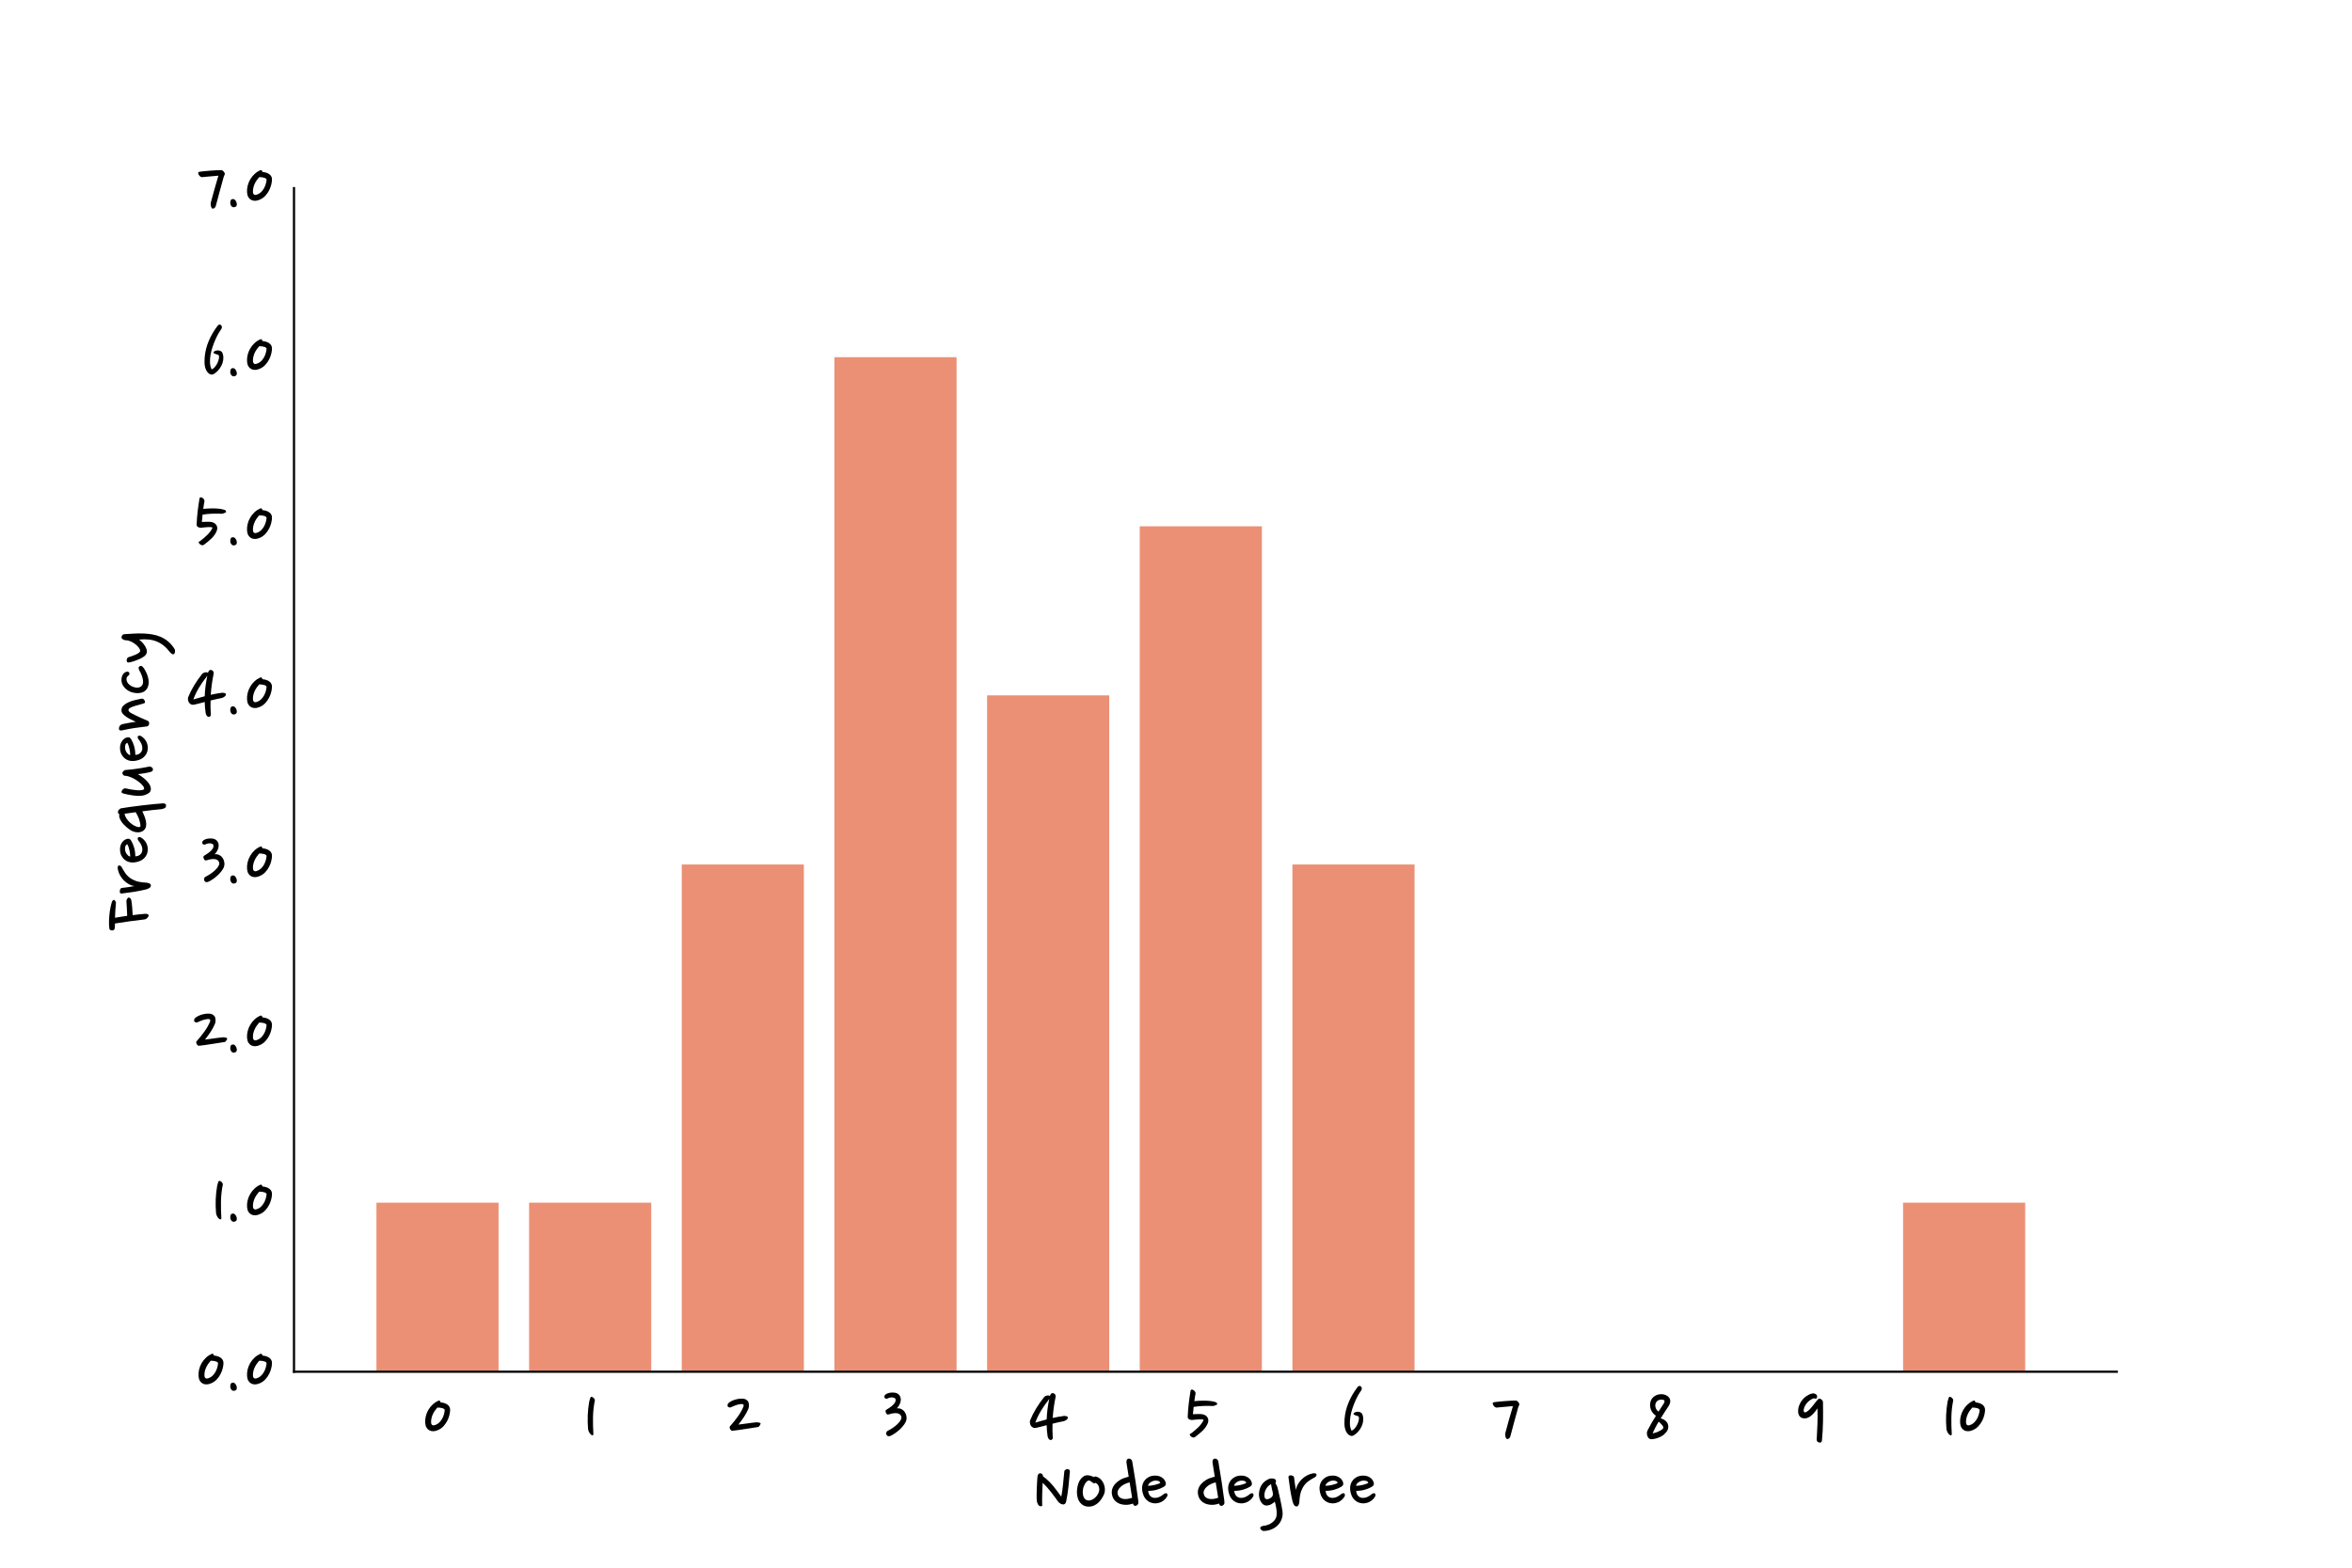
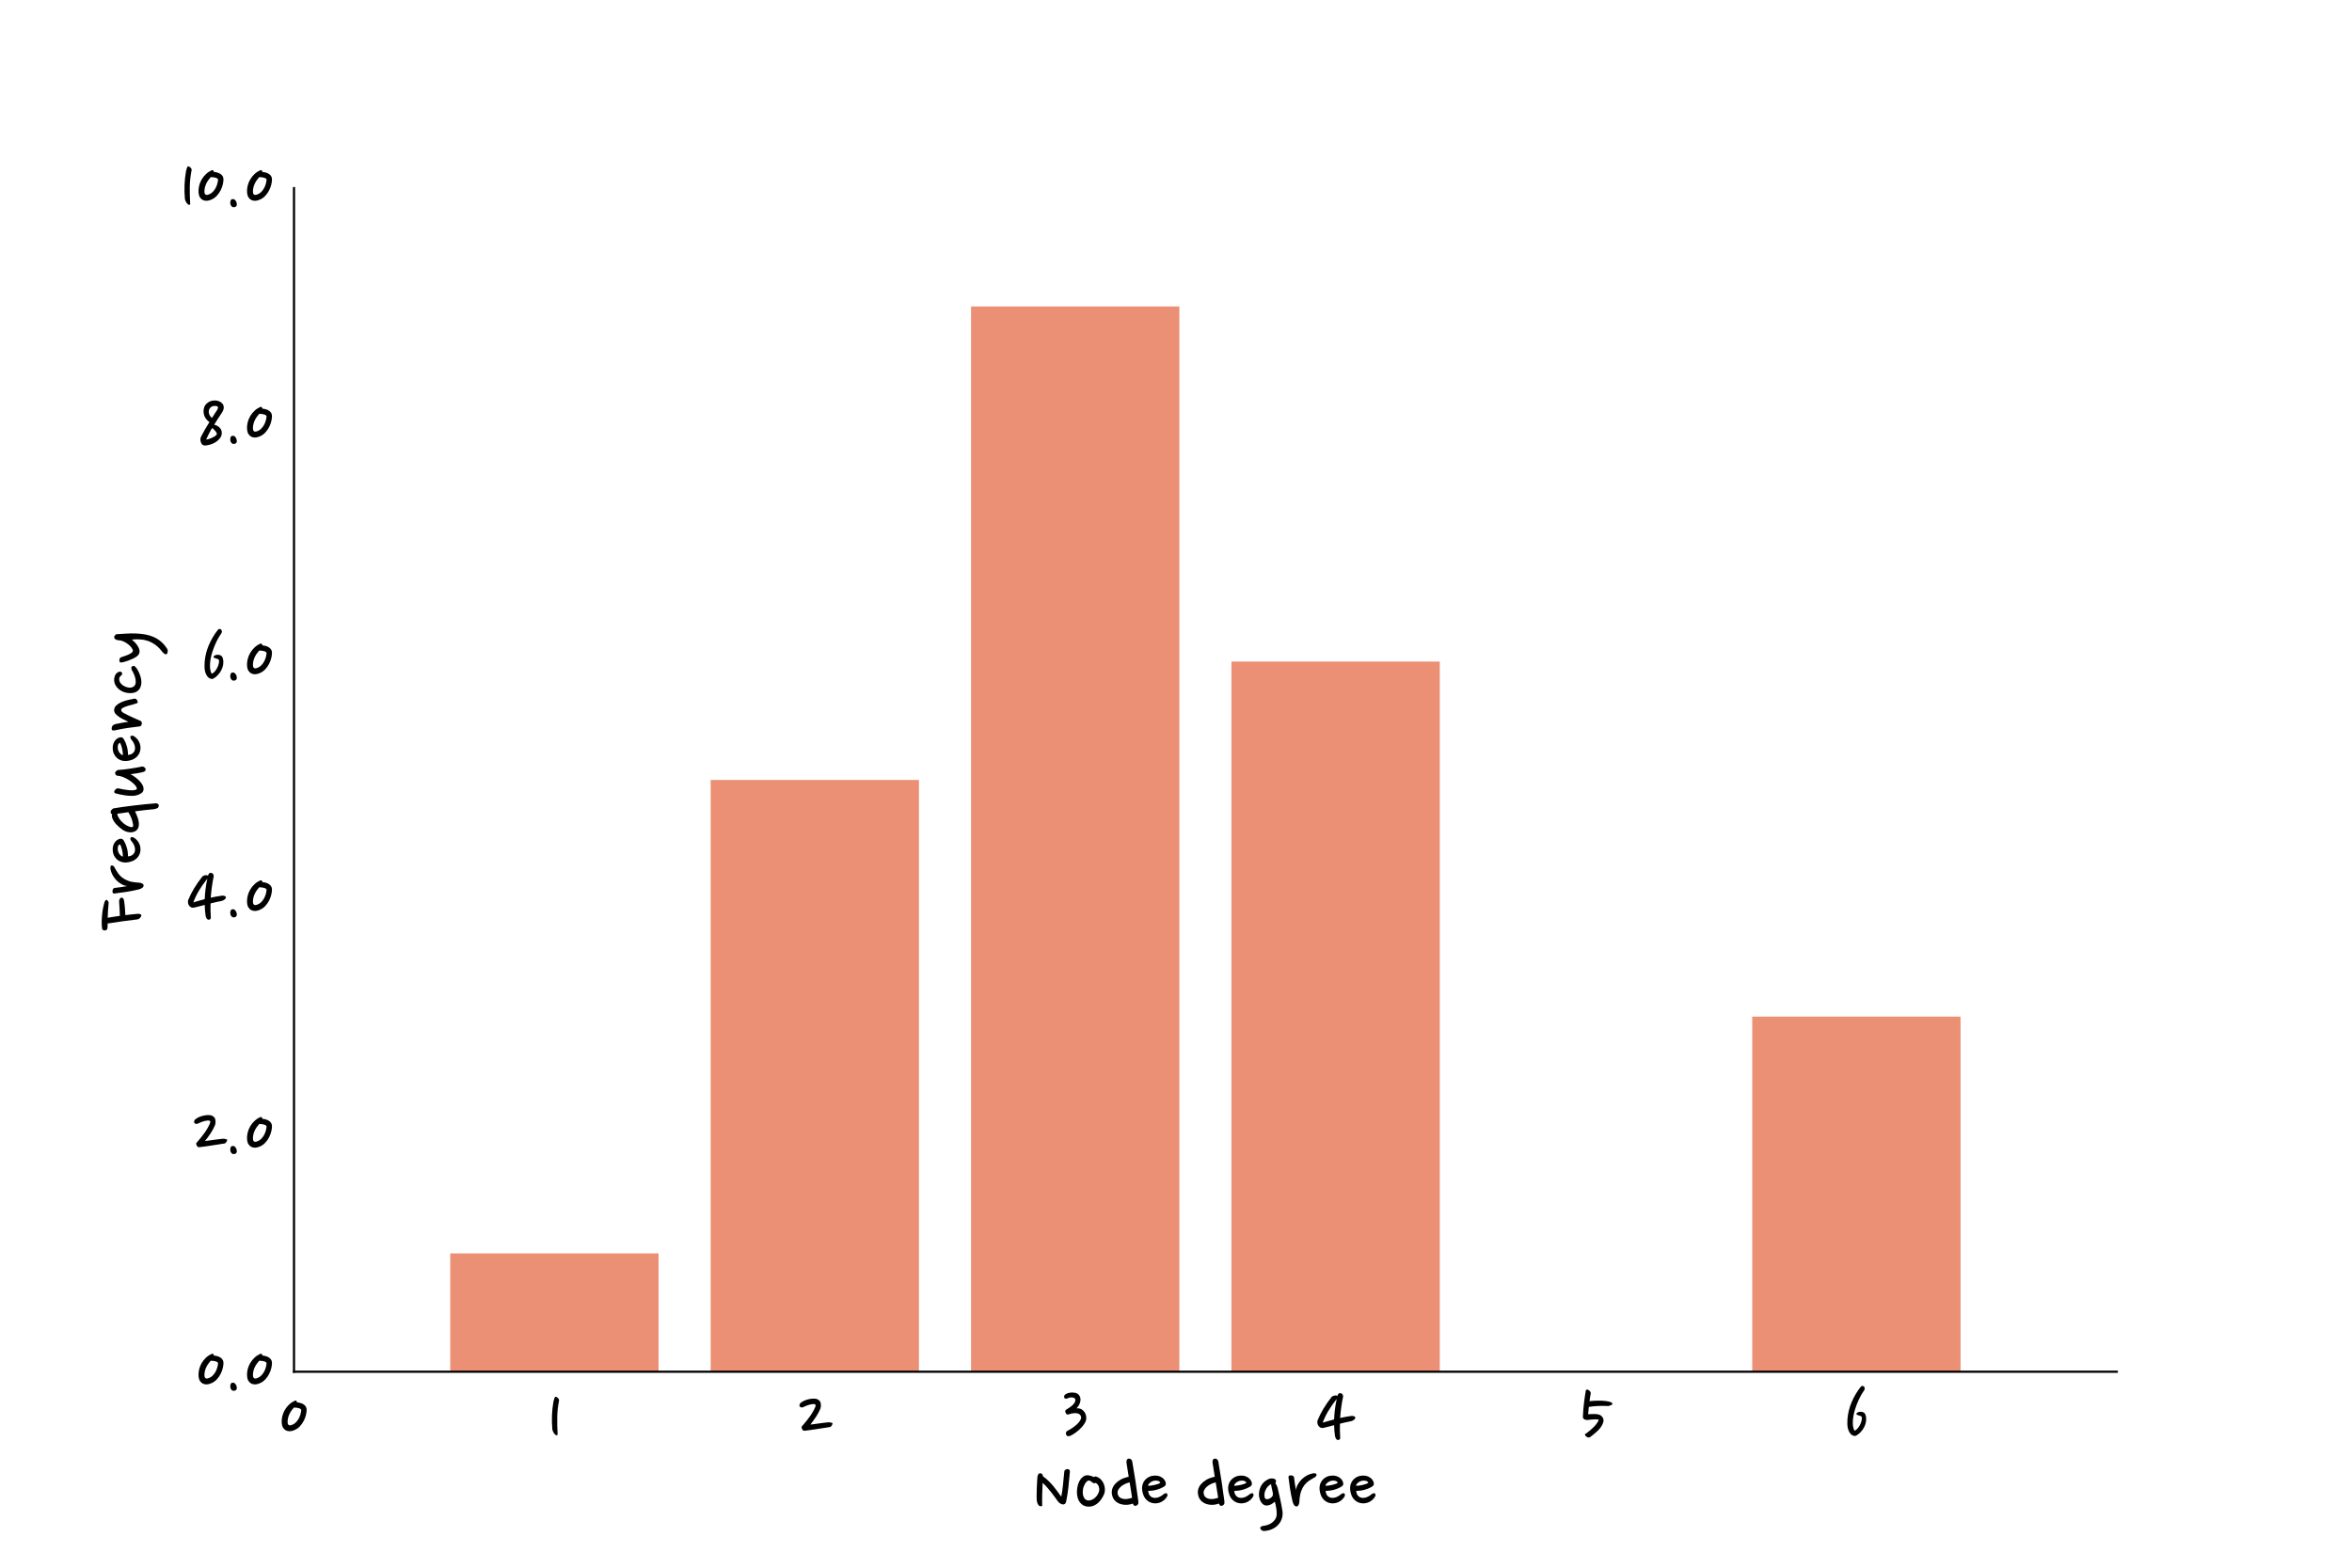
<svg xmlns="http://www.w3.org/2000/svg" xmlns:xlink="http://www.w3.org/1999/xlink" height="576pt" version="1.1" viewBox="0 0 864 576" width="864pt">
  <defs>
    <style type="text/css">
*{stroke-linecap:butt;stroke-linejoin:round;}
  </style>
  </defs>
  <g id="figure_1">
    <g id="patch_1">
      <path d="M 0 576  L 864 576  L 864 0  L 0 0  z " style="fill:none;" />
    </g>
    <g id="axes_1">
      <g id="patch_2">
        <path d="M 108 504  L 777.6 504  L 777.6 69.12  L 108 69.12  z " style="fill:none;" />
      </g>
      <g id="patch_3">
-         <path clip-path="url(#p23fd0039c5)" d="M 138.283 504  L 183.148 504  L 183.148 441.874  L 138.283 441.874  z " style="fill:#eb9074;" />
+         <path clip-path="url(#pcb026ac5ab)" d="M 165.394 504  L 241.92 504  L 241.92 460.512  L 165.394 460.512  z " style="fill:#eb9074;" />
      </g>
      <g id="patch_4">
-         <path clip-path="url(#p23fd0039c5)" d="M 194.364 504  L 239.228 504  L 239.228 441.874  L 194.364 441.874  z " style="fill:#eb9074;" />
+         <path clip-path="url(#pcb026ac5ab)" d="M 261.051 504  L 337.577 504  L 337.577 286.56  L 261.051 286.56  z " style="fill:#eb9074;" />
      </g>
      <g id="patch_5">
-         <path clip-path="url(#p23fd0039c5)" d="M 250.444 504  L 295.309 504  L 295.309 317.623  L 250.444 317.623  z " style="fill:#eb9074;" />
+         <path clip-path="url(#pcb026ac5ab)" d="M 356.709 504  L 433.234 504  L 433.234 112.608  L 356.709 112.608  z " style="fill:#eb9074;" />
      </g>
      <g id="patch_6">
-         <path clip-path="url(#p23fd0039c5)" d="M 306.525 504  L 351.389 504  L 351.389 131.246  L 306.525 131.246  z " style="fill:#eb9074;" />
+         <path clip-path="url(#pcb026ac5ab)" d="M 452.366 504  L 528.891 504  L 528.891 243.072  L 452.366 243.072  z " style="fill:#eb9074;" />
      </g>
      <g id="patch_7">
-         <path clip-path="url(#p23fd0039c5)" d="M 362.605 504  L 407.469 504  L 407.469 255.497  L 362.605 255.497  z " style="fill:#eb9074;" />
-       </g>
-       <g id="patch_8">
-         <path clip-path="url(#p23fd0039c5)" d="M 418.685 504  L 463.55 504  L 463.55 193.371  L 418.685 193.371  z " style="fill:#eb9074;" />
-       </g>
-       <g id="patch_9">
-         <path clip-path="url(#p23fd0039c5)" d="M 474.766 504  L 519.63 504  L 519.63 317.623  L 474.766 317.623  z " style="fill:#eb9074;" />
-       </g>
-       <g id="patch_10">
-         <path clip-path="url(#p23fd0039c5)" d="M 699.087 504  L 743.952 504  L 743.952 441.874  L 699.087 441.874  z " style="fill:#eb9074;" />
+         <path clip-path="url(#pcb026ac5ab)" d="M 643.68 504  L 720.206 504  L 720.206 373.536  L 643.68 373.536  z " style="fill:#eb9074;" />
      </g>
      <g id="matplotlib.axis_1">
        <g id="xtick_1">
          <g id="text_1">
            <defs>
              <path d="M 32.406 41.906  Q 32.406 39.594 31.656 36.25  Q 30.906 32.906 29.203 29.5  Q 27.5 26.094 24.75 23.094  Q 22 20.094 18 18.5  Q 15.5 17.406 13.047 17.344  Q 10.594 17.297 8.641 18.297  Q 6.703 19.297 5.391 21.344  Q 4.094 23.406 3.797 26.703  Q 3.5 30.594 4.453 34.547  Q 5.406 38.5 7.453 41.953  Q 9.5 45.406 12.391 48.094  Q 15.297 50.797 18.906 52.406  Q 19.703 52.797 20.453 52.344  Q 21.203 51.906 21.406 50.5  Q 26.594 50 29.5 47.75  Q 32.406 45.5 32.406 41.906  z M 10.594 26.906  Q 10.797 25.5 11.391 24.891  Q 12 24.297 12.797 24.094  Q 13.594 24 14.594 24.297  Q 15.594 24.594 16.547 25.047  Q 17.5 25.5 18.297 26.047  Q 19.094 26.594 19.594 27.094  Q 22.406 29.703 24.094 33.453  Q 25.797 37.203 26.203 41.703  Q 26.203 42.297 25.391 42.891  Q 24.594 43.5 23.344 43.844  Q 22.094 44.203 20.594 44.391  Q 19.094 44.594 17.703 44.5  Q 16.203 42.797 14.797 40.797  Q 13.406 38.797 12.406 36.547  Q 11.406 34.297 10.906 31.844  Q 10.406 29.406 10.594 26.906  z " id="NanumPen-Regular-48" />
            </defs>
-             <g transform="translate(154.9881 531.415)scale(0.32 -0.32)">
+             <g transform="translate(102.2725 531.415)scale(0.32 -0.32)">
              <use xlink:href="#NanumPen-Regular-48" />
            </g>
          </g>
        </g>
        <g id="xtick_2">
          <g id="text_2">
            <defs>
              <path d="M 10.5 13.406  Q 8.703 14.906 7.891 17.047  Q 7.094 19.203 7.094 19.906  Q 5.703 36 8.406 51.406  Q 8.906 53.5 9.5 55.203  Q 10.094 56.906 10.703 56.906  Q 11.406 56.906 12.203 56.5  Q 13 56.094 13.594 55.5  Q 14.203 54.906 14.547 54.203  Q 14.906 53.5 14.906 52.906  Q 12.906 43.094 12.75 33.344  Q 12.594 23.594 13.203 13.906  Q 13.203 12.906 12.297 12.703  Q 11.797 12.594 11.344 12.844  Q 10.906 13.094 10.5 13.406  z " id="NanumPen-Regular-49" />
            </defs>
-             <g transform="translate(213.756 531.415)scale(0.32 -0.32)">
+             <g transform="translate(200.6171 531.415)scale(0.32 -0.32)">
              <use xlink:href="#NanumPen-Regular-49" />
            </g>
          </g>
        </g>
        <g id="xtick_3">
          <g id="text_3">
            <defs>
              <path d="M 25.906 50.906  Q 27.203 46.703 25.797 43  Q 25 41 23.703 38.594  Q 22.406 36.203 20.797 33.75  Q 19.203 31.297 17.5 29.047  Q 15.797 26.797 14.406 25  Q 16.203 25.203 18.844 25.547  Q 21.5 25.906 24.344 26.297  Q 27.203 26.703 29.953 27.047  Q 32.703 27.406 34.906 27.594  Q 36 27.703 37.453 27.391  Q 38.906 27.094 39.406 26.906  Q 40 26.594 39.844 25.844  Q 39.703 25.094 39.203 24.297  Q 38.703 23.5 38.047 22.844  Q 37.406 22.203 37 22.203  Q 33.797 21.703 29.938 21.094  Q 26.094 20.5 22.188 19.891  Q 18.297 19.297 14.547 18.75  Q 10.797 18.203 7.797 17.906  Q 6.406 17.703 5.453 19  Q 4.5 20.297 4.297 21.703  Q 4.297 21.906 4.391 22.406  Q 4.5 22.906 5.594 24  Q 9.797 28.703 13.844 34.344  Q 17.906 40 20.203 45.594  Q 20.5 46.406 20.391 47.156  Q 20.297 47.906 20 48.094  Q 19.5 48.5 18.75 48.547  Q 18 48.594 17 48.5  Q 15.594 48.406 14.094 48  Q 12.594 47.594 11.141 47.094  Q 9.703 46.594 8.5 46.047  Q 7.297 45.5 6.406 45.094  Q 5.203 44.5 4.391 44.594  Q 3.594 44.703 3.047 45.047  Q 2.5 45.406 2.203 45.797  Q 1.906 46.203 1.906 46.406  Q 1.797 46.906 2 47.703  Q 2.203 48.5 2.406 49  Q 3.297 50.094 5.25 51.297  Q 7.203 52.5 9.75 53.344  Q 12.297 54.203 15.141 54.594  Q 18 55 20.906 54.594  Q 22.797 54.094 24.047 53.094  Q 25.297 52.094 25.906 50.906  z " id="NanumPen-Regular-50" />
            </defs>
-             <g transform="translate(266.6364 531.415)scale(0.32 -0.32)">
+             <g transform="translate(293.0743 531.415)scale(0.32 -0.32)">
              <use xlink:href="#NanumPen-Regular-50" />
            </g>
          </g>
        </g>
        <g id="xtick_4">
          <g id="text_4">
            <defs>
              <path d="M 26.594 27.797  Q 25.594 25.797 23.797 23.547  Q 22 21.297 19.641 19.141  Q 17.297 17 14.641 15.141  Q 12 13.297 9.406 12.094  Q 8.594 11.703 7.5 11.641  Q 6.406 11.594 5.703 12.094  Q 4.297 13.203 4.344 15  Q 4.406 16.797 6 17.797  Q 8.906 19.203 11.844 21.203  Q 14.797 23.203 17.047 25.344  Q 19.297 27.5 20.641 29.641  Q 22 31.797 21.797 33.594  Q 21.5 35.5 20.203 36.594  Q 18.906 37.703 16.953 38  Q 15 38.297 12.5 37.938  Q 10 37.594 7.5 36.703  Q 6.703 36.5 6 36.547  Q 5.297 36.594 4.797 37.203  Q 4 38.297 3.641 39.594  Q 3.297 40.906 4.203 41.797  Q 5.906 42.906 7.906 44.203  Q 9.906 45.5 11.594 47  Q 13.297 48.5 14.344 50.25  Q 15.406 52 15.094 54  Q 15 54.797 14.141 55.297  Q 13.297 55.797 12.094 56.047  Q 10.906 56.297 9.594 56.141  Q 8.297 56 7.203 55.594  Q 6.594 55.094 5.891 54.891  Q 5.203 54.703 4.5 54.703  Q 3.797 54.703 3.297 54.953  Q 2.797 55.203 2.594 55.594  Q 2.297 56.094 2.25 57.047  Q 2.203 58 2.703 58.594  Q 3.797 60.203 6.891 61.141  Q 10 62.094 14.297 61.594  Q 17.703 61 19.391 58.797  Q 21.094 56.594 21.094 53.594  Q 21.094 51.297 19.938 48.641  Q 18.797 46 16.5 43.594  Q 19.297 43.906 21.5 42.906  Q 23.703 41.906 25.094 40.094  Q 27.094 37.594 27.594 34.188  Q 28.094 30.797 26.594 27.797  z " id="NanumPen-Regular-51" />
            </defs>
-             <g transform="translate(324.1568 531.415)scale(0.32 -0.32)">
+             <g transform="translate(390.1714 531.415)scale(0.32 -0.32)">
              <use xlink:href="#NanumPen-Regular-51" />
            </g>
          </g>
        </g>
        <g id="xtick_5">
          <g id="text_5">
            <defs>
              <path d="M 2.406 29.594  Q 5.297 36.703 9.344 43.391  Q 13.406 50.094 18.797 56.906  Q 19.703 57.703 21.547 58.25  Q 23.406 58.797 24.703 58.094  Q 24.906 57.906 25 57.844  Q 25.094 57.797 25.203 57.594  Q 25.297 57.906 25.5 58.703  Q 26 59.906 26.891 60.656  Q 27.797 61.406 28.906 61.094  Q 30.594 60.594 31.25 59.547  Q 31.906 58.5 31.797 57  Q 30.594 51.297 29.75 45.344  Q 28.906 39.406 28.406 32.594  Q 31.406 33.297 34.594 33.844  Q 37.797 34.406 41.297 34.906  Q 41.906 35 42.656 34.891  Q 43.406 34.797 44.156 34.594  Q 44.906 34.406 45.344 34  Q 45.797 33.594 45.797 33  Q 45.797 31.594 44.188 30.391  Q 42.594 29.203 40.703 28.797  Q 37.5 28.203 34.391 27.5  Q 31.297 26.797 28.203 26  Q 28.094 22.203 28.141 18.203  Q 28.203 14.203 28.5 9.797  Q 28.594 8.594 27.75 7.891  Q 26.906 7.203 25.906 7.297  Q 24.5 7.406 23.594 8.906  Q 22.703 10.406 22.5 12.094  Q 22 15.203 21.797 18.203  Q 21.594 21.203 21.5 24.297  Q 18.594 23.5 15.594 22.75  Q 12.594 22 9.703 21.297  Q 7.5 20.797 5.953 21.5  Q 4.406 22.203 3.5 23.547  Q 2.594 24.906 2.344 26.547  Q 2.094 28.203 2.406 29.594  z M 24.5 54.5  Q 24.297 54.094 24 53.75  Q 23.703 53.406 23.5 53.094  Q 18.703 47.094 14.844 40.641  Q 11 34.203 8.406 27.203  Q 11.5 28.094 14.75 29.047  Q 18 30 21.5 30.906  Q 21.906 42.5 24.5 54.5  z " id="NanumPen-Regular-52" />
            </defs>
-             <g transform="translate(377.6122 531.415)scale(0.32 -0.32)">
+             <g transform="translate(483.2036 531.415)scale(0.32 -0.32)">
              <use xlink:href="#NanumPen-Regular-52" />
            </g>
          </g>
        </g>
        <g id="xtick_6">
          <g id="text_6">
            <defs>
              <path d="M 10.094 36.906  Q 12.906 36.906 15.906 37.094  Q 18.906 37.297 21.594 36.703  Q 25.094 35.906 26.797 33.203  Q 28.5 30.5 27.297 27  Q 26.406 24.5 24.797 22.203  Q 23.203 19.906 21.141 17.906  Q 19.094 15.906 16.844 14.094  Q 14.594 12.297 12.5 10.703  Q 11.094 9.797 9.594 10.344  Q 8.094 10.906 7.297 11.906  Q 5.297 14.203 7.906 14.797  Q 13 18.594 16.703 22.344  Q 20.406 26.094 22.203 30  Q 22.406 30.703 21.094 30.891  Q 19.797 31.094 17.844 31  Q 15.906 30.906 13.594 30.703  Q 11.297 30.5 9.5 30.297  Q 8.906 30.203 8 30.297  Q 7.094 30.406 6.188 30.797  Q 5.297 31.203 4.688 31.953  Q 4.094 32.703 4.094 33.906  Q 4.406 41.797 5.344 49.594  Q 6.297 57.406 7.406 63.906  Q 7.594 64.906 8.344 65.094  Q 9.094 65.297 9.906 65  Q 11.594 64.203 12.438 62.953  Q 13.297 61.703 13.094 60.594  Q 12.703 58.594 12.344 56.391  Q 12 54.203 11.703 51.906  Q 17.094 52.406 21.844 52.453  Q 26.594 52.5 30.5 52  Q 31.797 51.797 33.141 51.547  Q 34.5 51.297 36 50.797  Q 37.094 50.594 37.688 49.547  Q 38.297 48.5 37.5 47.797  Q 35.797 47 34.641 46.641  Q 33.5 46.297 33.297 46.297  Q 21.203 46.906 10.906 45.297  Q 10.703 43 10.5 40.844  Q 10.297 38.703 10.094 36.906  z " id="NanumPen-Regular-53" />
            </defs>
-             <g transform="translate(434.9901 531.415)scale(0.32 -0.32)">
+             <g transform="translate(580.1582 531.415)scale(0.32 -0.32)">
              <use xlink:href="#NanumPen-Regular-53" />
            </g>
          </g>
        </g>
        <g id="xtick_7">
          <g id="text_7">
            <defs>
              <path d="M 23.703 64.297  Q 22.203 62.297 20.344 59.094  Q 18.5 55.906 16.75 51.906  Q 15 47.906 13.5 43.406  Q 12 38.906 11.25 34.453  Q 10.5 30 10.641 25.844  Q 10.797 21.703 12.297 18.406  Q 12.406 18 12.797 18  Q 14.406 18.594 16.047 20.438  Q 17.703 22.297 18.891 24.641  Q 20.094 27 20.688 29.453  Q 21.297 31.906 20.906 33.594  Q 20.703 34.5 19.547 34.844  Q 18.406 35.203 17.203 35.547  Q 16 35.906 15.203 36.406  Q 14.406 36.906 15 38.094  Q 15.203 38.297 15.703 38.641  Q 16.203 39 17 39.297  Q 17.797 39.594 18.797 39.688  Q 19.797 39.797 21 39.594  Q 22.406 39.406 23.703 38.406  Q 25 37.406 25.5 35.094  Q 26.297 31.906 25.797 28.594  Q 25.297 25.297 23.797 22.297  Q 22.297 19.297 20 16.75  Q 17.703 14.203 15 12.594  Q 13.797 11.906 12.5 11.906  Q 9.5 12.5 7.75 14.703  Q 6 16.906 5.203 19.75  Q 4.406 22.594 4.344 25.75  Q 4.297 28.906 4.5 31.406  Q 5.297 41.297 9.25 50.641  Q 13.203 60 19.5 68.094  Q 20.297 69.203 21.297 69.344  Q 22.297 69.5 23.094 68.906  Q 23.797 68.406 24.188 67.156  Q 24.594 65.906 23.703 64.297  z " id="NanumPen-Regular-54" />
            </defs>
-             <g transform="translate(492.478 531.415)scale(0.32 -0.32)">
+             <g transform="translate(677.2229 531.415)scale(0.32 -0.32)">
              <use xlink:href="#NanumPen-Regular-54" />
            </g>
          </g>
        </g>
-         <g id="xtick_8">
-           <g id="text_8">
-             <defs>
-               <path d="M 30.797 44.594  Q 28.297 36 26.094 27.453  Q 23.906 18.906 21.797 11.406  Q 21.406 9.797 20.094 8.938  Q 18.797 8.094 17.797 8.5  Q 17.297 8.703 16.891 9.391  Q 16.5 10.094 16.25 11.047  Q 16 12 15.953 13.047  Q 15.906 14.094 16 15  Q 17.703 21.297 19.953 29.547  Q 22.203 37.797 24.797 46.203  Q 22.406 46 19.797 45.75  Q 17.203 45.5 14.703 45.297  Q 12.203 45.094 10 44.891  Q 7.797 44.703 6.203 44.5  Q 4.5 44.5 3.047 46.094  Q 1.594 47.703 1.594 49.406  Q 1.594 49.906 2.094 50.25  Q 2.594 50.594 3.094 50.703  Q 5.703 51.094 9 51.391  Q 12.297 51.703 15.688 51.953  Q 19.094 52.203 22.344 52.391  Q 25.594 52.594 28.094 52.594  Q 28.703 52.594 29.453 52.141  Q 30.203 51.703 30.797 51  Q 31.406 50.297 31.797 49.5  Q 32.203 48.703 32.203 48.094  z " id="NanumPen-Regular-55" />
-             </defs>
-             <g transform="translate(547.8384 531.415)scale(0.32 -0.32)">
-               <use xlink:href="#NanumPen-Regular-55" />
-             </g>
-           </g>
-         </g>
-         <g id="xtick_9">
-           <g id="text_9">
-             <defs>
-               <path d="M 18.703 32  Q 22.594 30.906 24.844 28.453  Q 27.094 26 27.094 22.5  Q 27.094 19.203 24.797 16.344  Q 22.5 13.5 19.297 11.594  Q 18.5 11.094 16.797 10.344  Q 15.094 9.594 13.141 9.047  Q 11.203 8.5 9.203 8.25  Q 7.203 8 5.703 8.594  Q 4.906 8.906 4.156 9.906  Q 3.406 10.906 2.953 12.297  Q 2.5 13.703 2.547 15.344  Q 2.594 17 3.5 18.703  Q 5.5 22.703 7.891 26.797  Q 10.297 30.906 12.906 35.094  Q 11.094 36.297 9.594 38.047  Q 8.094 39.797 7.188 42  Q 6.297 44.203 6.141 46.75  Q 6 49.297 6.906 52.094  Q 8 55.297 11.297 57.594  Q 14.594 59.906 19.297 59.906  Q 21.5 59.906 23.844 59  Q 26.203 58.094 27.703 56.344  Q 29.203 54.594 29.344 52.094  Q 29.5 49.594 27.5 46.297  Q 25.094 42.703 22.797 39.141  Q 20.5 35.594 18.297 32  z M 21.797 49  Q 23.906 52.5 21.594 53.297  Q 19.094 54 16.547 53.25  Q 14 52.5 12.594 49.594  Q 12.297 48.797 12.188 47.594  Q 12.094 46.406 12.391 45  Q 12.703 43.594 13.547 42.25  Q 14.406 40.906 15.906 39.906  Q 17.297 42.203 18.797 44.453  Q 20.297 46.703 21.797 49  z M 9.094 15  Q 9.906 15 11.406 15.391  Q 12.906 15.797 14.594 16.5  Q 16.297 17.203 18 18.141  Q 19.703 19.094 20.906 20.297  Q 22 21.703 20.547 23.703  Q 19.094 25.703 16.5 28  Q 16.297 28.094 16.25 28.188  Q 16.203 28.297 16.094 28.406  Q 14.094 25.203 12.391 21.844  Q 10.703 18.5 9.094 15  z " id="NanumPen-Regular-56" />
-             </defs>
-             <g transform="translate(604.1738 531.415)scale(0.32 -0.32)">
-               <use xlink:href="#NanumPen-Regular-56" />
-             </g>
-           </g>
-         </g>
-         <g id="xtick_10">
-           <g id="text_10">
-             <defs>
-               <path d="M 21 55.203  Q 19.703 55 17.75 53.891  Q 15.797 52.797 13.938 51  Q 12.094 49.203 10.688 46.797  Q 9.297 44.406 9 41.594  Q 9 39.703 9.797 39.203  Q 10.906 38.594 12.703 39.797  Q 14.797 41.094 16.641 43.188  Q 18.5 45.297 20.203 47.438  Q 21.906 49.594 23.406 51.547  Q 24.906 53.5 26.203 54.594  Q 26.703 55 27.547 54.797  Q 28.406 54.594 29.203 54  Q 30 53.406 30.594 52.547  Q 31.203 51.703 31.203 50.797  Q 31.406 39.406 31.25 28.703  Q 31.094 18 30 6.5  Q 29.797 5.297 29.047 4.688  Q 28.297 4.094 27.406 4.297  Q 24 4.797 24 7.703  Q 24.5 16.5 24.844 25.297  Q 25.203 34.094 24.906 43.594  Q 23.797 41.906 22.188 39.906  Q 20.594 37.906 18.75 36.156  Q 16.906 34.406 14.75 33.25  Q 12.594 32.094 10.406 32.094  Q 6.5 32.094 4.703 34.188  Q 2.906 36.297 2.703 39.406  Q 2.5 42 3.141 44.594  Q 3.797 47.203 5.047 49.594  Q 6.297 52 8.047 54  Q 9.797 56 11.906 57.5  Q 15.203 59.797 18.391 60.594  Q 21.594 61.406 23.906 59.094  Q 24.406 58.5 24.453 57.25  Q 24.5 56 24.203 55.406  Q 23.5 54.797 22.5 54.75  Q 21.5 54.703 21 55.203  z " id="NanumPen-Regular-57" />
-             </defs>
-             <g transform="translate(659.6792 531.415)scale(0.32 -0.32)">
-               <use xlink:href="#NanumPen-Regular-57" />
-             </g>
-           </g>
-         </g>
-         <g id="xtick_11">
-           <g id="text_11">
-             <g transform="translate(712.7521 531.415)scale(0.32 -0.32)">
-               <use xlink:href="#NanumPen-Regular-49" />
-               <use x="19" xlink:href="#NanumPen-Regular-48" />
-             </g>
-           </g>
-         </g>
-         <g id="xtick_12" />
-         <g id="text_12">
+         <g id="xtick_8" />
+         <g id="text_8">
          <defs>
            <path d="M 42.5 53.406  Q 41.797 44.906 40.844 36.047  Q 39.906 27.203 38.297 19.406  Q 37.906 17.5 37.203 16.703  Q 36.5 15.906 35.203 15.594  Q 34.094 15.406 32.141 16.297  Q 30.203 17.203 28.906 18.906  Q 27.203 21.203 25.25 23.953  Q 23.297 26.703 21.047 29.547  Q 18.797 32.406 16.344 35.203  Q 13.906 38 11.203 40.406  Q 10.906 33.797 10.703 27.344  Q 10.5 20.906 10.703 14.406  Q 10.703 13.5 9.094 13.5  Q 7.203 13.5 6 15.453  Q 4.797 17.406 4.594 19.406  Q 4.297 21.406 4.297 25.156  Q 4.297 28.906 4.438 33  Q 4.594 37.094 4.797 40.891  Q 5 44.703 5.203 46.906  Q 5.406 49.297 6.344 50.391  Q 7.297 51.5 8.203 51.406  Q 10.203 51.203 10.844 50.25  Q 11.5 49.297 11.594 47.906  Q 15.203 45.297 18.25 42.297  Q 21.297 39.297 23.844 36.188  Q 26.406 33.094 28.547 30.047  Q 30.703 27 32.594 24.5  Q 33.797 30.5 34.547 37.891  Q 35.297 45.297 36.094 53.406  Q 36 54.406 37.297 55.344  Q 38.594 56.297 39.703 56.203  Q 42.5 56 42.5 53.406  z " id="NanumPen-Regular-78" />
            <path d="M 27.094 47.406  Q 30.094 46.297 32.141 44.094  Q 34.203 41.906 35.297 39.156  Q 36.406 36.406 36.547 33.5  Q 36.703 30.594 35.906 28.094  Q 34.797 25.297 33.094 22.594  Q 31.406 19.906 29.203 17.797  Q 27 15.703 24.203 14.391  Q 21.406 13.094 18 13.094  Q 13.906 13.094 11.094 15  Q 8.297 16.906 6.688 19.906  Q 5.094 22.906 4.641 26.703  Q 4.203 30.5 4.797 34.297  Q 5.203 37.094 6.141 39.75  Q 7.094 42.406 8.594 44.453  Q 10.094 46.5 12.047 47.797  Q 14 49.094 16.5 49.094  Q 17.906 49.094 20 48.547  Q 22.094 48 23.906 47  Q 25.203 48.203 27.094 47.406  z M 23.297 40.094  Q 22.203 40.797 20.75 41.938  Q 19.297 43.094 18.203 43.094  Q 17 43.094 15.844 42  Q 14.703 40.906 13.844 39.453  Q 13 38 12.391 36.5  Q 11.797 35 11.594 34.094  Q 11.297 32.594 11.188 30.5  Q 11.094 28.406 11.5 26.344  Q 11.906 24.297 13.047 22.641  Q 14.203 21 16.5 20.297  Q 17.906 19.906 19.797 20.344  Q 21.703 20.797 23.547 22  Q 25.406 23.203 27.047 25.203  Q 28.703 27.203 29.594 29.797  Q 30.594 32.703 29.641 35.844  Q 28.703 39 25.797 40.406  Q 25.094 39.906 24.391 39.906  Q 23.703 39.906 23.297 40.094  z " id="NanumPen-Regular-111" />
            <path d="M 21 63.203  Q 20.703 65 21.25 66.5  Q 21.797 68 23.5 68.203  Q 25 68.406 26.141 67.406  Q 27.297 66.406 27.594 64.797  Q 29.594 53.297 31.344 41.938  Q 33.094 30.594 34.5 19.703  Q 34.906 16.797 34.094 15.75  Q 33.297 14.703 32.203 14.203  Q 31 13.703 29.953 14.203  Q 28.906 14.703 28.594 16  L 28.5 16.594  L 28.094 16.5  Q 24.797 15.297 21.188 15.141  Q 17.594 15 14.297 16  Q 11 17 8.453 19.25  Q 5.906 21.5 4.797 25  Q 2.406 32.703 7.797 39  Q 10.094 41.594 13.5 43.688  Q 16.906 45.797 21.703 47  L 23.5 47.406  z M 10.906 27.5  Q 11.5 25.094 13.094 23.797  Q 14.703 22.5 16.891 22.047  Q 19.094 21.594 21.594 21.891  Q 24.094 22.203 26.5 23  L 27.406 23.297  L 24.594 40.906  L 22.594 40.406  Q 20.5 39.797 18.141 38.547  Q 15.797 37.297 14 35.594  Q 12.203 33.906 11.25 31.797  Q 10.297 29.703 10.906 27.5  z " id="NanumPen-Regular-100" />
            <path d="M 28.297 36  Q 24.406 33.703 19.906 32.453  Q 15.406 31.203 10.203 31.203  Q 10.406 27.703 12.203 25.641  Q 14 23.594 16.703 23.203  Q 18.297 23 19.938 23.297  Q 21.594 23.594 23.047 24.25  Q 24.5 24.906 25.703 25.703  Q 26.906 26.5 27.797 27.297  Q 28.703 28.094 29.703 28.344  Q 30.703 28.594 31.203 28.406  Q 32.594 27.906 32.203 25.406  Q 30.594 22.203 27.594 19.953  Q 24.594 17.703 20.906 17.094  Q 17.703 16.5 14.297 17.391  Q 10.906 18.297 8.203 20.906  Q 5.906 23.203 4.703 26.297  Q 3.5 29.406 3.203 32.703  Q 2.906 35.797 3.75 38.594  Q 4.594 41.406 6.391 43.547  Q 8.203 45.703 10.891 47.094  Q 13.594 48.5 17.203 48.703  Q 21.5 49 25 47.094  Q 28.5 45.203 29.906 41.797  Q 30.703 39.906 30.344 38.5  Q 30 37.094 28.297 36  z M 16.797 42.797  Q 15.797 42.594 14.641 42.094  Q 13.5 41.594 12.547 40.844  Q 11.594 40.094 10.844 39.141  Q 10.094 38.203 10 37  Q 11.703 37 13.75 37.297  Q 15.797 37.594 17.75 38.047  Q 19.703 38.5 21.344 39.094  Q 23 39.703 24.094 40.406  Q 23.297 42.297 21.141 42.75  Q 19 43.203 16.797 42.797  z " id="NanumPen-Regular-101" />
            <path id="NanumPen-Regular-32" />
            <path d="M 22.297 40.094  Q 23.094 39 23.844 37.344  Q 24.594 35.703 25 34  Q 25.594 31.297 26.344 28.141  Q 27.094 25 27.844 21.594  Q 28.594 18.203 29.25 14.703  Q 29.906 11.203 30.406 8  Q 31 3.594 29.75 -0.453  Q 28.5 -4.5 25.594 -7.703  Q 22.703 -10.906 18.391 -12.797  Q 14.094 -14.703 8.703 -14.906  Q 7.5 -14.797 6.203 -13.75  Q 4.906 -12.703 4.906 -11.594  Q 4.797 -10.5 5.938 -9.844  Q 7.094 -9.203 8.297 -9  Q 10.406 -8.797 12.656 -8.141  Q 14.906 -7.5 16.906 -6.297  Q 18.906 -5.094 20.547 -3.391  Q 22.203 -1.703 23.094 0.594  Q 23.797 2.406 23.797 5.047  Q 23.797 7.703 23.438 10.297  Q 23.094 12.906 22.547 15.25  Q 22 17.594 21.594 18.797  Q 20.906 18.094 19.844 17.297  Q 18.797 16.5 17.5 15.797  Q 16.203 15.094 14.641 14.688  Q 13.094 14.297 11.5 14.406  Q 9.797 14.5 8.344 15.594  Q 6.906 16.703 5.797 18.453  Q 4.703 20.203 4.047 22.5  Q 3.406 24.797 3.406 27.297  Q 3.594 33.297 6.438 37.938  Q 9.297 42.594 15.594 45.203  Q 16.094 45.297 16.938 45.391  Q 17.797 45.5 18.688 45.453  Q 19.594 45.406 20.438 45.203  Q 21.297 45 21.906 44.594  Q 23 43.797 23 42.297  Q 23 40.797 22.297 40.094  z M 9.703 26.406  Q 9.703 25.297 9.891 23.938  Q 10.094 22.594 11.203 22  Q 12.406 21.297 14.156 21.797  Q 15.906 22.297 17.406 23.5  Q 18.797 24.594 19.25 25.938  Q 19.703 27.297 19.203 29.594  Q 18.703 31.906 18.094 34.406  Q 17.5 36.906 17.297 38.906  Q 16.094 38.297 14.75 37.188  Q 13.406 36.094 12.297 34.438  Q 11.203 32.797 10.453 30.797  Q 9.703 28.797 9.703 26.406  z " id="NanumPen-Regular-103" />
            <path d="M 34 47  Q 32.203 46 30.25 44.891  Q 28.297 43.797 26.344 42.344  Q 24.406 40.906 22.656 38.953  Q 20.906 37 19.5 34.297  Q 17.5 30.5 16.797 26.547  Q 16.094 22.594 15.906 18.797  Q 15.906 17 15.047 15.141  Q 14.203 13.297 12.703 13.297  Q 10.797 13.297 9.641 15.25  Q 8.5 17.203 8.094 19  Q 6.406 26.094 5.297 33.047  Q 4.203 40 3.406 46.906  Q 3.406 48.297 4.25 48.688  Q 5.094 49.094 6.203 49  Q 7.406 48.906 8.5 48.406  Q 9.594 47.906 9.797 46.797  Q 10.203 43.094 10.797 39.047  Q 11.406 35 12 32.094  Q 12.406 35.5 14.203 38.703  Q 16 41.906 18.641 44.5  Q 21.297 47.094 24.641 48.891  Q 28 50.703 31.5 51.297  Q 33 51.5 34 51.297  Q 35 51.094 35.406 50.594  Q 35.797 50.094 35.547 49  Q 35.297 47.906 34 47  z " id="NanumPen-Regular-114" />
          </defs>
          <g transform="translate(379.425 557.755)scale(0.32 -0.32)">
            <use xlink:href="#NanumPen-Regular-78" />
            <use x="46.1" xlink:href="#NanumPen-Regular-111" />
            <use x="86.5" xlink:href="#NanumPen-Regular-100" />
            <use x="122.2" xlink:href="#NanumPen-Regular-101" />
            <use x="157.3" xlink:href="#NanumPen-Regular-32" />
            <use x="185.3" xlink:href="#NanumPen-Regular-100" />
            <use x="221" xlink:href="#NanumPen-Regular-101" />
            <use x="256.1" xlink:href="#NanumPen-Regular-103" />
            <use x="290" xlink:href="#NanumPen-Regular-114" />
            <use x="325.9" xlink:href="#NanumPen-Regular-101" />
            <use x="361" xlink:href="#NanumPen-Regular-101" />
          </g>
        </g>
      </g>
      <g id="matplotlib.axis_2">
        <g id="ytick_1">
-           <g id="text_13">
+           <g id="text_9">
            <defs>
              <path d="M 11.906 14.094  Q 12.406 10.5 8.906 10  Q 7.094 9.797 5.938 11  Q 4.797 12.203 4.5 13.906  Q 4.203 15.703 4.75 17.391  Q 5.297 19.094 6.906 19.297  Q 8.906 19.594 10.297 17.844  Q 11.703 16.094 11.906 14.094  z " id="NanumPen-Regular-46" />
            </defs>
            <g transform="translate(71.72 514.2075)scale(0.32 -0.32)">
              <use xlink:href="#NanumPen-Regular-48" />
              <use x="35.8" xlink:href="#NanumPen-Regular-46" />
              <use x="55.7" xlink:href="#NanumPen-Regular-48" />
            </g>
          </g>
        </g>
        <g id="ytick_2">
-           <g id="text_14">
-             <g transform="translate(77.095 452.0818)scale(0.32 -0.32)">
-               <use xlink:href="#NanumPen-Regular-49" />
-               <use x="19" xlink:href="#NanumPen-Regular-46" />
-               <use x="38.9" xlink:href="#NanumPen-Regular-48" />
-             </g>
-           </g>
-         </g>
-         <g id="ytick_3">
-           <g id="text_15">
-             <g transform="translate(70.695 389.9561)scale(0.32 -0.32)">
+           <g id="text_10">
+             <g transform="translate(70.695 427.2315)scale(0.32 -0.32)">
              <use xlink:href="#NanumPen-Regular-50" />
              <use x="39" xlink:href="#NanumPen-Regular-46" />
              <use x="58.9" xlink:href="#NanumPen-Regular-48" />
            </g>
          </g>
        </g>
-         <g id="ytick_4">
-           <g id="text_16">
-             <g transform="translate(73.575 327.8304)scale(0.32 -0.32)">
-               <use xlink:href="#NanumPen-Regular-51" />
-               <use x="30" xlink:href="#NanumPen-Regular-46" />
-               <use x="49.9" xlink:href="#NanumPen-Regular-48" />
-             </g>
-           </g>
-         </g>
-         <g id="ytick_5">
-           <g id="text_17">
-             <g transform="translate(68.325 265.7046)scale(0.32 -0.32)">
+         <g id="ytick_3">
+           <g id="text_11">
+             <g transform="translate(68.325 340.2555)scale(0.32 -0.32)">
              <use xlink:href="#NanumPen-Regular-52" />
              <use x="46.4" xlink:href="#NanumPen-Regular-46" />
              <use x="66.3" xlink:href="#NanumPen-Regular-48" />
            </g>
          </g>
        </g>
-         <g id="ytick_6">
-           <g id="text_18">
-             <g transform="translate(70.92 203.5789)scale(0.32 -0.32)">
-               <use xlink:href="#NanumPen-Regular-53" />
-               <use x="38.3" xlink:href="#NanumPen-Regular-46" />
-               <use x="58.2" xlink:href="#NanumPen-Regular-48" />
-             </g>
-           </g>
-         </g>
-         <g id="ytick_7">
-           <g id="text_19">
-             <g transform="translate(73.735 141.4532)scale(0.32 -0.32)">
+         <g id="ytick_4">
+           <g id="text_12">
+             <g transform="translate(73.735 253.2795)scale(0.32 -0.32)">
              <use xlink:href="#NanumPen-Regular-54" />
              <use x="29.5" xlink:href="#NanumPen-Regular-46" />
              <use x="49.4" xlink:href="#NanumPen-Regular-48" />
            </g>
          </g>
        </g>
-         <g id="ytick_8">
-           <g id="text_20">
-             <g transform="translate(72.295 79.3275)scale(0.32 -0.32)">
-               <use xlink:href="#NanumPen-Regular-55" />
-               <use x="34" xlink:href="#NanumPen-Regular-46" />
-               <use x="53.9" xlink:href="#NanumPen-Regular-48" />
-             </g>
-           </g>
-         </g>
-         <g id="text_21">
+         <g id="ytick_5">
+           <g id="text_13">
+             <defs>
+               <path d="M 18.703 32  Q 22.594 30.906 24.844 28.453  Q 27.094 26 27.094 22.5  Q 27.094 19.203 24.797 16.344  Q 22.5 13.5 19.297 11.594  Q 18.5 11.094 16.797 10.344  Q 15.094 9.594 13.141 9.047  Q 11.203 8.5 9.203 8.25  Q 7.203 8 5.703 8.594  Q 4.906 8.906 4.156 9.906  Q 3.406 10.906 2.953 12.297  Q 2.5 13.703 2.547 15.344  Q 2.594 17 3.5 18.703  Q 5.5 22.703 7.891 26.797  Q 10.297 30.906 12.906 35.094  Q 11.094 36.297 9.594 38.047  Q 8.094 39.797 7.188 42  Q 6.297 44.203 6.141 46.75  Q 6 49.297 6.906 52.094  Q 8 55.297 11.297 57.594  Q 14.594 59.906 19.297 59.906  Q 21.5 59.906 23.844 59  Q 26.203 58.094 27.703 56.344  Q 29.203 54.594 29.344 52.094  Q 29.5 49.594 27.5 46.297  Q 25.094 42.703 22.797 39.141  Q 20.5 35.594 18.297 32  z M 21.797 49  Q 23.906 52.5 21.594 53.297  Q 19.094 54 16.547 53.25  Q 14 52.5 12.594 49.594  Q 12.297 48.797 12.188 47.594  Q 12.094 46.406 12.391 45  Q 12.703 43.594 13.547 42.25  Q 14.406 40.906 15.906 39.906  Q 17.297 42.203 18.797 44.453  Q 20.297 46.703 21.797 49  z M 9.094 15  Q 9.906 15 11.406 15.391  Q 12.906 15.797 14.594 16.5  Q 16.297 17.203 18 18.141  Q 19.703 19.094 20.906 20.297  Q 22 21.703 20.547 23.703  Q 19.094 25.703 16.5 28  Q 16.297 28.094 16.25 28.188  Q 16.203 28.297 16.094 28.406  Q 14.094 25.203 12.391 21.844  Q 10.703 18.5 9.094 15  z " id="NanumPen-Regular-56" />
+             </defs>
+             <g transform="translate(72.805 166.3035)scale(0.32 -0.32)">
+               <use xlink:href="#NanumPen-Regular-56" />
+               <use x="32.4" xlink:href="#NanumPen-Regular-46" />
+               <use x="52.3" xlink:href="#NanumPen-Regular-48" />
+             </g>
+           </g>
+         </g>
+         <g id="ytick_6">
+           <g id="text_14">
+             <g transform="translate(65.64 79.3275)scale(0.32 -0.32)">
+               <use xlink:href="#NanumPen-Regular-49" />
+               <use x="19" xlink:href="#NanumPen-Regular-48" />
+               <use x="54.8" xlink:href="#NanumPen-Regular-46" />
+               <use x="74.7" xlink:href="#NanumPen-Regular-48" />
+             </g>
+           </g>
+         </g>
+         <g id="text_15">
          <defs>
            <path d="M 35.203 55.594  Q 35 55 33.797 54.203  Q 32.594 53.406 31.797 53.406  Q 27.5 53.797 23.25 54.094  Q 19 54.406 14.594 54.5  Q 15.203 51 15.75 47.5  Q 16.297 44 16.797 40.5  Q 25.297 40.797 33.594 41.406  Q 35 41.406 36.391 40.5  Q 37.797 39.594 37.797 38.797  Q 37.797 37.703 36.891 36.844  Q 36 36 34.703 35.797  Q 30.5 35.094 26.25 34.75  Q 22 34.406 17.594 34.203  Q 18.094 30.703 18.438 27.25  Q 18.797 23.797 19.094 20.406  Q 19.297 19 18.844 17.453  Q 18.406 15.906 17.406 15.906  Q 16.5 15.906 15.703 16.406  Q 14.906 16.906 14.25 17.547  Q 13.594 18.203 13.188 19  Q 12.797 19.797 12.703 20.406  Q 11.703 29 10.547 37.5  Q 9.406 46 8 54.594  L 4.703 54.594  Q 3.297 54.594 2.094 54.891  Q 0.906 55.203 0.297 56.406  Q 0.094 56.703 0.047 57.391  Q 0 58.094 0.141 58.797  Q 0.297 59.5 0.688 60.094  Q 1.094 60.703 1.797 60.906  Q 5.703 61.5 10.141 61.391  Q 14.594 61.297 18.844 60.844  Q 23.094 60.406 26.844 59.594  Q 30.594 58.797 33.297 57.906  Q 35 56.906 35.203 55.594  z " id="NanumPen-Regular-70" />
            <path d="M 6 20.5  Q 4.5 21.594 3.641 23.5  Q 2.797 25.406 2.688 27.656  Q 2.594 29.906 3.25 32.344  Q 3.906 34.797 5.5 37.203  Q 8.094 41.094 11.797 44.594  Q 15.5 48.094 19.906 49.5  Q 21.906 50 23.5 49.406  Q 23.797 51 25.906 51.094  Q 27.203 51.203 28.297 50.25  Q 29.406 49.297 30.203 47.906  Q 31 43.703 31.844 37.25  Q 32.703 30.797 33.547 23.844  Q 34.406 16.906 35.047 10.25  Q 35.703 3.594 36 -1.094  Q 35.906 -2.203 35.25 -3.25  Q 34.594 -4.297 33.297 -4.094  Q 31.203 -4 30.5 -2.594  Q 29.797 -1.203 29.297 1  Q 28.797 6.594 28.188 12.094  Q 27.594 17.594 26.797 23.094  Q 24.406 22 21.594 20.844  Q 18.797 19.703 16 19.094  Q 13.203 18.5 10.594 18.75  Q 8 19 6 20.5  z M 8.703 27.797  Q 8.5 26.703 9 25.844  Q 9.5 25 11.094 25.297  Q 14.906 25.797 18.547 27.141  Q 22.203 28.5 25.797 30.797  Q 25.297 34 24.891 37.203  Q 24.5 40.406 24 43.594  Q 21.297 43.094 18.688 41.391  Q 16.094 39.703 14 37.453  Q 11.906 35.203 10.5 32.594  Q 9.094 30 8.703 27.797  z " id="NanumPen-Regular-113" />
            <path d="M 12.703 42.094  Q 12.094 39.406 11.5 36.156  Q 10.906 32.906 10.656 29.906  Q 10.406 26.906 10.656 24.5  Q 10.906 22.094 11.906 21.094  Q 13.594 20.797 15.797 22.547  Q 18 24.297 20.094 27  Q 22.203 29.703 23.891 32.844  Q 25.594 36 26.297 38.406  Q 26.703 39.594 27 40.891  Q 27.297 42.203 27.297 43.594  Q 27.297 44.406 28.344 45.156  Q 29.406 45.906 30.094 46  Q 30.594 46.094 31.25 45.797  Q 31.906 45.5 32.453 44.953  Q 33 44.406 33.453 43.656  Q 33.906 42.906 33.906 42.094  Q 34.094 39.094 34.5 35.5  Q 34.906 31.906 35.453 28.297  Q 36 24.703 36.594 21.297  Q 37.203 17.906 37.797 15.203  Q 38.094 14.094 37.188 12.688  Q 36.297 11.297 35.203 11  Q 34.297 10.797 33.344 11.188  Q 32.406 11.594 31.906 12.797  Q 31.406 14.203 30.953 16.25  Q 30.5 18.297 30.141 20.547  Q 29.797 22.797 29.5 24.844  Q 29.203 26.906 29.094 28.297  Q 27.594 25.594 25.547 22.844  Q 23.5 20.094 21.141 17.844  Q 18.797 15.594 16.25 14.344  Q 13.703 13.094 11 13.406  Q 7 13.906 4.906 20.906  Q 4.094 23.703 4.141 27.094  Q 4.203 30.5 4.641 33.844  Q 5.094 37.203 5.75 40.203  Q 6.406 43.203 6.906 45.094  Q 7.094 45.906 7.688 46.547  Q 8.297 47.203 9.094 47  Q 10.594 46.703 11.844 45.203  Q 13.094 43.703 12.703 42.094  z " id="NanumPen-Regular-117" />
            <path d="M 10.5 45.5  Q 10.797 44 11.141 42.141  Q 11.5 40.297 11.891 38.344  Q 12.297 36.406 12.594 34.406  Q 12.906 32.406 13.094 30.594  Q 14.297 33.203 15.688 36.094  Q 17.094 39 18.75 41.453  Q 20.406 43.906 22.25 45.5  Q 24.094 47.094 26.297 47.094  Q 29.594 47.094 31.844 44.688  Q 34.094 42.297 35.641 38.75  Q 37.203 35.203 38.094 31.297  Q 39 27.406 39.594 24.406  Q 40.203 21.703 37.203 20.406  Q 35.797 19.703 35.094 20.203  Q 34.406 20.703 34.297 21.203  Q 33.797 22.406 33.047 25.406  Q 32.297 28.406 31.344 31.5  Q 30.406 34.594 29.203 36.891  Q 28 39.203 26.5 39  Q 24.703 38.906 23.297 36.297  Q 22.094 34.203 20.844 31.641  Q 19.594 29.094 18.391 26.438  Q 17.203 23.797 16.047 21.141  Q 14.906 18.5 13.906 16.297  Q 13.203 15.594 12.141 15.344  Q 11.094 15.094 10 15.5  Q 9 15.797 8.391 16.5  Q 7.797 17.203 7.797 17.906  Q 6.906 25.703 5.953 32.094  Q 5 38.5 3.5 45.203  Q 2.797 47.5 3.25 48.844  Q 3.703 50.203 6.203 49.906  Q 9.703 49.297 10.5 45.5  z " id="NanumPen-Regular-110" />
            <path d="M 27.094 38.203  Q 26.406 37.797 25.406 37.938  Q 24.406 38.094 23.703 39.203  Q 22.094 41.297 19.797 41.297  Q 17.703 41.297 16.047 40.344  Q 14.406 39.406 13.156 37.844  Q 11.906 36.297 11.094 34.391  Q 10.297 32.5 10 30.594  Q 9.5 27.094 11.203 24.688  Q 12.906 22.297 16.5 22.297  Q 19.406 22.203 23.047 23.453  Q 26.703 24.703 29.906 26.703  Q 31.297 27.297 32.5 27.391  Q 33.703 27.5 34.5 26.203  Q 35.5 24.594 34 22.938  Q 32.5 21.297 30 20  Q 27.5 18.594 24.75 17.547  Q 22 16.5 19.203 16.047  Q 16.406 15.594 13.656 16  Q 10.906 16.406 8.5 17.906  Q 4.703 20.5 3.891 25.297  Q 3.094 30.094 4.594 35.203  Q 5.203 37.094 6.297 39.047  Q 7.406 41 8.953 42.594  Q 10.5 44.203 12.391 45.344  Q 14.297 46.5 16.594 46.906  Q 20.297 47.5 23.688 46.141  Q 27.094 44.797 28.203 41.203  Q 28.406 40.406 28.203 39.547  Q 28 38.703 27.094 38.203  z " id="NanumPen-Regular-99" />
            <path d="M 35.094 44  Q 35.406 38.594 35.75 33.094  Q 36.094 27.594 35.891 22.25  Q 35.703 16.906 34.844 11.797  Q 34 6.703 32 2.047  Q 30 -2.594 26.641 -6.594  Q 23.297 -10.594 18.203 -13.797  Q 17.406 -14.297 16.453 -14.391  Q 15.5 -14.5 14.594 -14.344  Q 13.703 -14.203 13 -13.844  Q 12.297 -13.5 12.094 -12.906  Q 11.797 -12 12.391 -10.891  Q 13 -9.797 14.406 -8.594  Q 18.797 -5.297 21.797 -1.594  Q 24.797 2.094 26.594 6.391  Q 28.406 10.703 28.953 15.75  Q 29.5 20.797 28.906 26.797  Q 27.703 25.297 26.094 23.688  Q 24.5 22.094 22.703 20.844  Q 20.906 19.594 19 18.75  Q 17.094 17.906 15.406 17.906  Q 14 17.906 12.594 18.5  Q 11.203 19.094 9.797 20.797  Q 8.203 22.906 6.953 25.547  Q 5.703 28.203 4.797 30.703  Q 3.906 33.203 3.344 35.203  Q 2.797 37.203 2.703 38  Q 2.5 39 2.703 39.891  Q 2.906 40.797 4 41  Q 5.5 41.297 6.797 40.797  Q 8.094 40.297 8.594 39.203  Q 9 38.094 9.703 35.797  Q 10.406 33.5 11.406 31.25  Q 12.406 29 13.547 27.297  Q 14.703 25.594 16 25.594  Q 17.5 25.594 19.547 27.094  Q 21.594 28.594 23.5 31  Q 25.406 33.406 26.75 36.344  Q 28.094 39.297 28.094 42.094  Q 28.094 42.703 28.297 43.5  Q 28.5 44.297 28.891 45.047  Q 29.297 45.797 29.844 46.344  Q 30.406 46.906 31 47  Q 32.594 47.203 33.844 46.141  Q 35.094 45.094 35.094 44  z " id="NanumPen-Regular-121" />
          </defs>
-           <g transform="translate(59.685 341.8725)rotate(-90)scale(0.32 -0.32)">
+           <g transform="translate(57 341.8725)rotate(-90)scale(0.32 -0.32)">
            <use xlink:href="#NanumPen-Regular-70" />
            <use x="39" xlink:href="#NanumPen-Regular-114" />
            <use x="74.9" xlink:href="#NanumPen-Regular-101" />
            <use x="110" xlink:href="#NanumPen-Regular-113" />
            <use x="150.4" xlink:href="#NanumPen-Regular-117" />
            <use x="191.4" xlink:href="#NanumPen-Regular-101" />
            <use x="226.5" xlink:href="#NanumPen-Regular-110" />
            <use x="268.9" xlink:href="#NanumPen-Regular-99" />
            <use x="305.1" xlink:href="#NanumPen-Regular-121" />
          </g>
        </g>
      </g>
-       <g id="patch_11">
+       <g id="patch_8">
        <path d="M 108 504  L 108 69.12  " style="fill:none;stroke:#000000;stroke-linecap:square;stroke-linejoin:miter;stroke-width:0.8;" />
      </g>
-       <g id="patch_12">
+       <g id="patch_9">
        <path d="M 108 504  L 777.6 504  " style="fill:none;stroke:#000000;stroke-linecap:square;stroke-linejoin:miter;stroke-width:0.8;" />
      </g>
    </g>
  </g>
  <defs>
-     <clipPath id="p23fd0039c5">
+     <clipPath id="pcb026ac5ab">
      <rect height="434.88" width="669.6" x="108" y="69.12" />
    </clipPath>
  </defs>
</svg>
